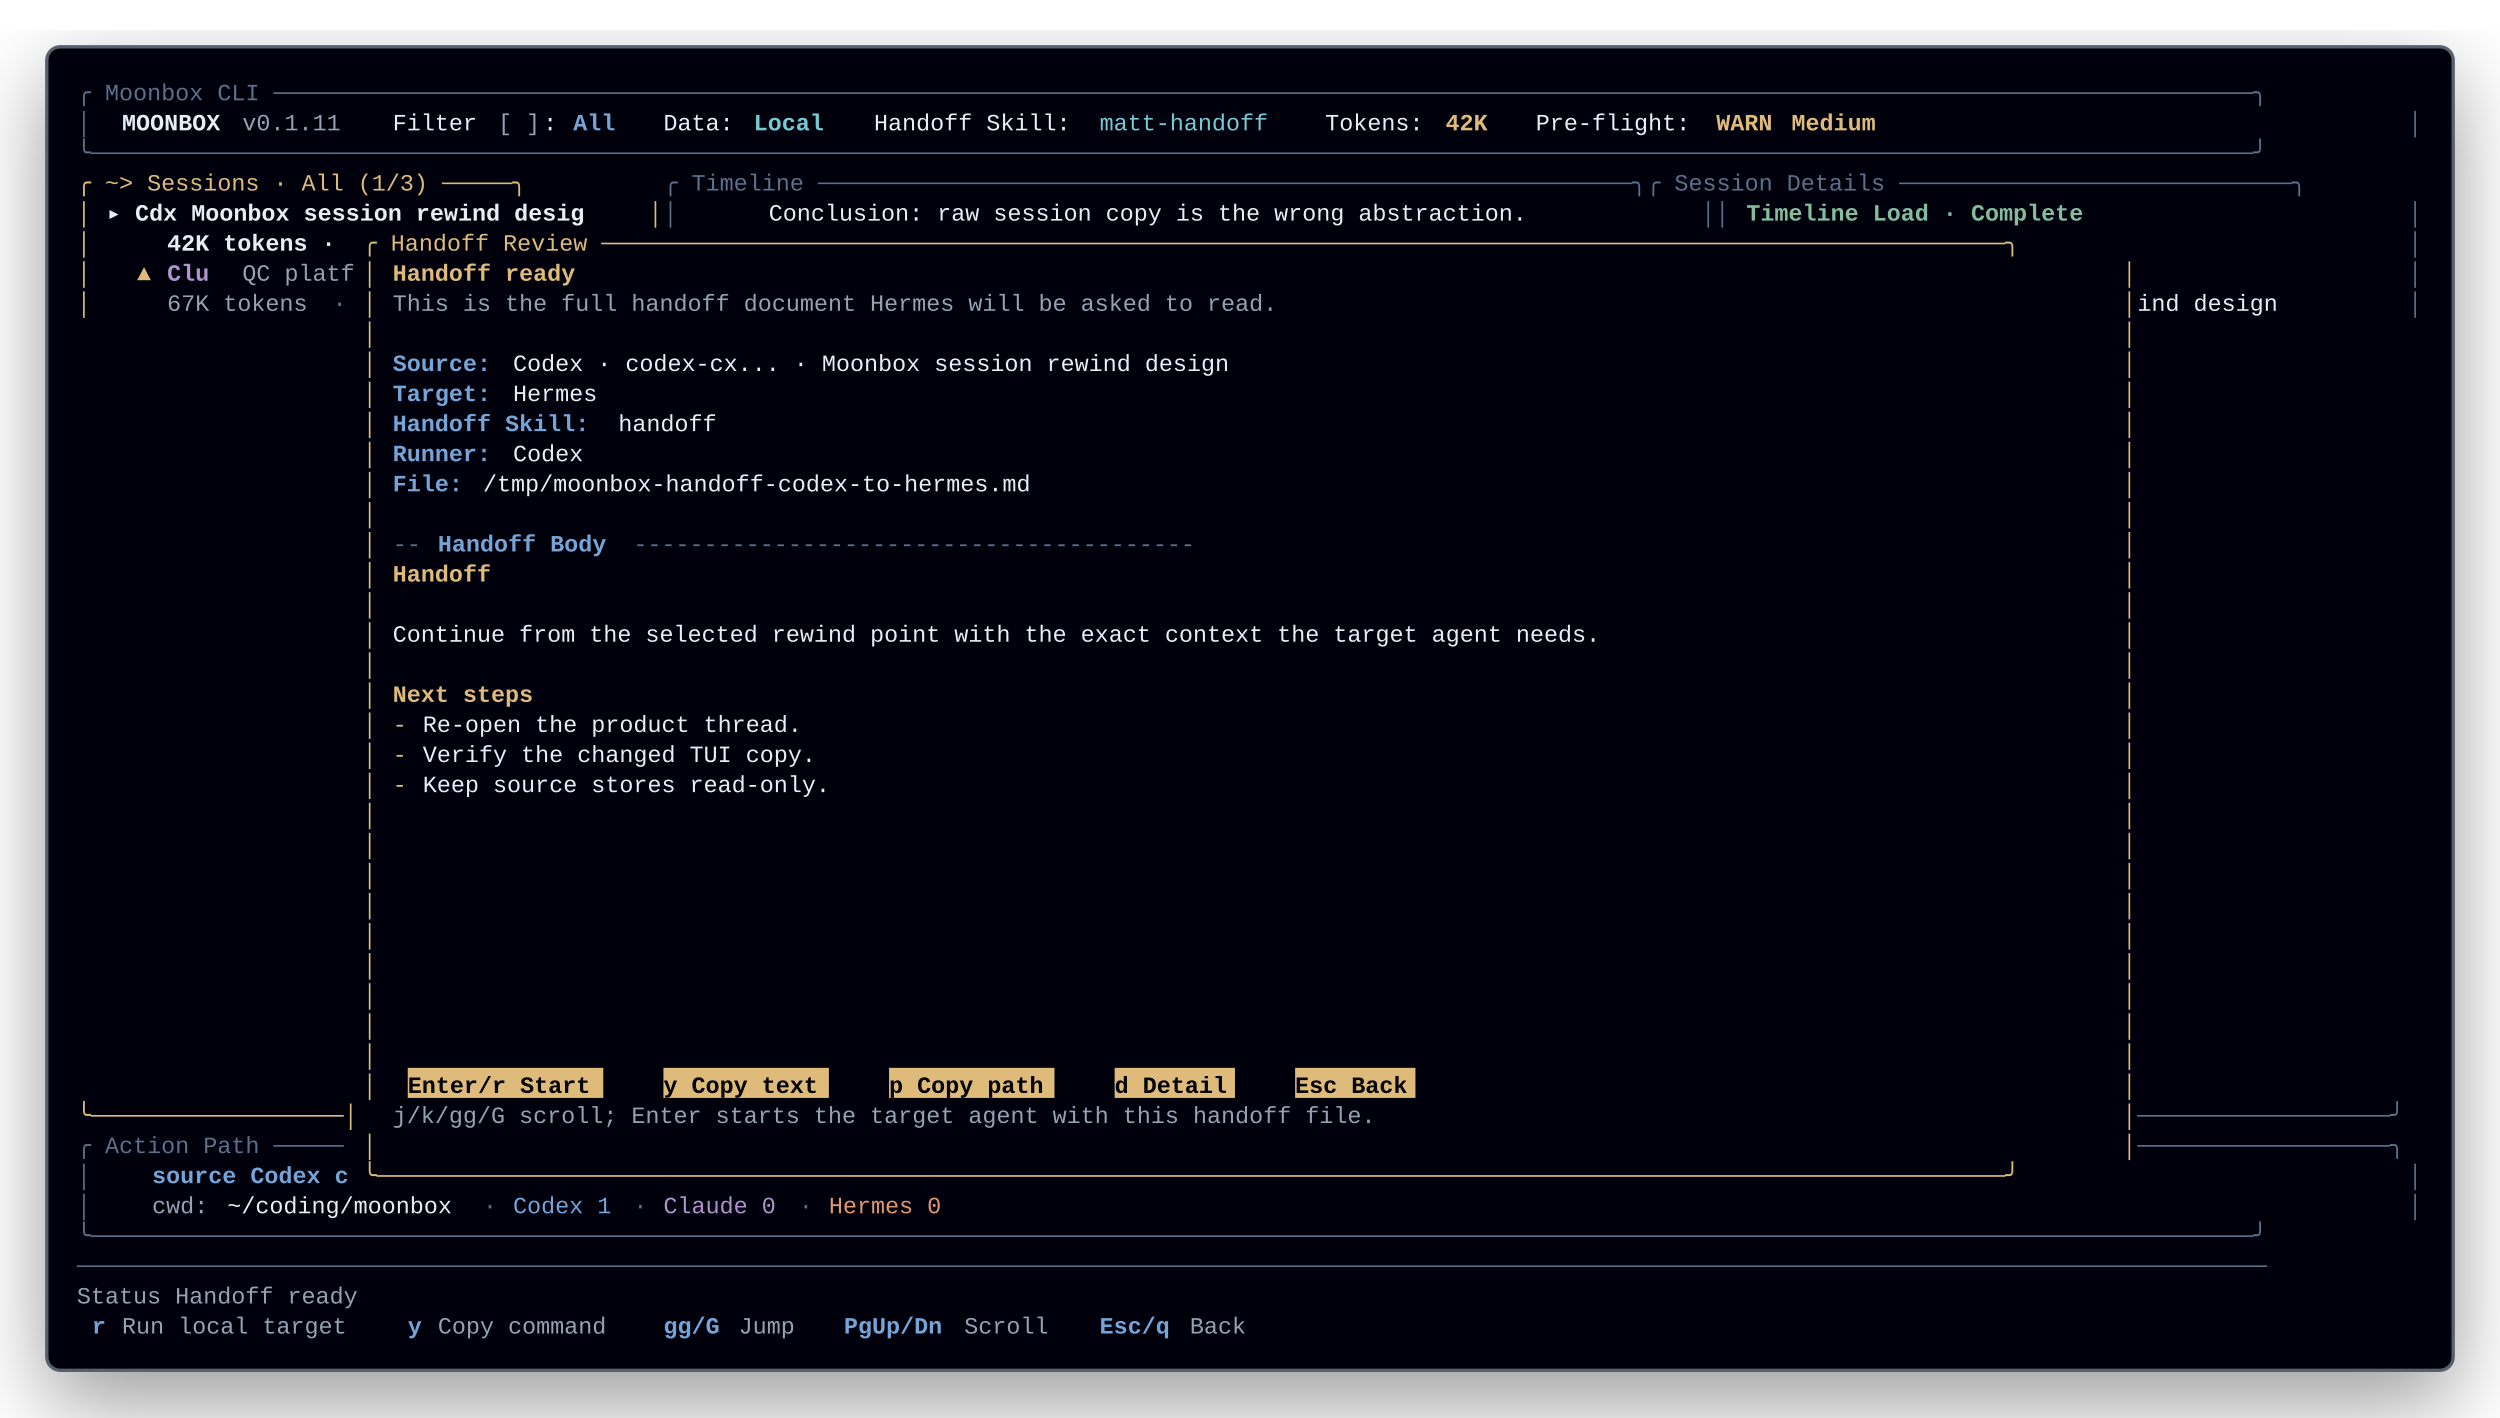
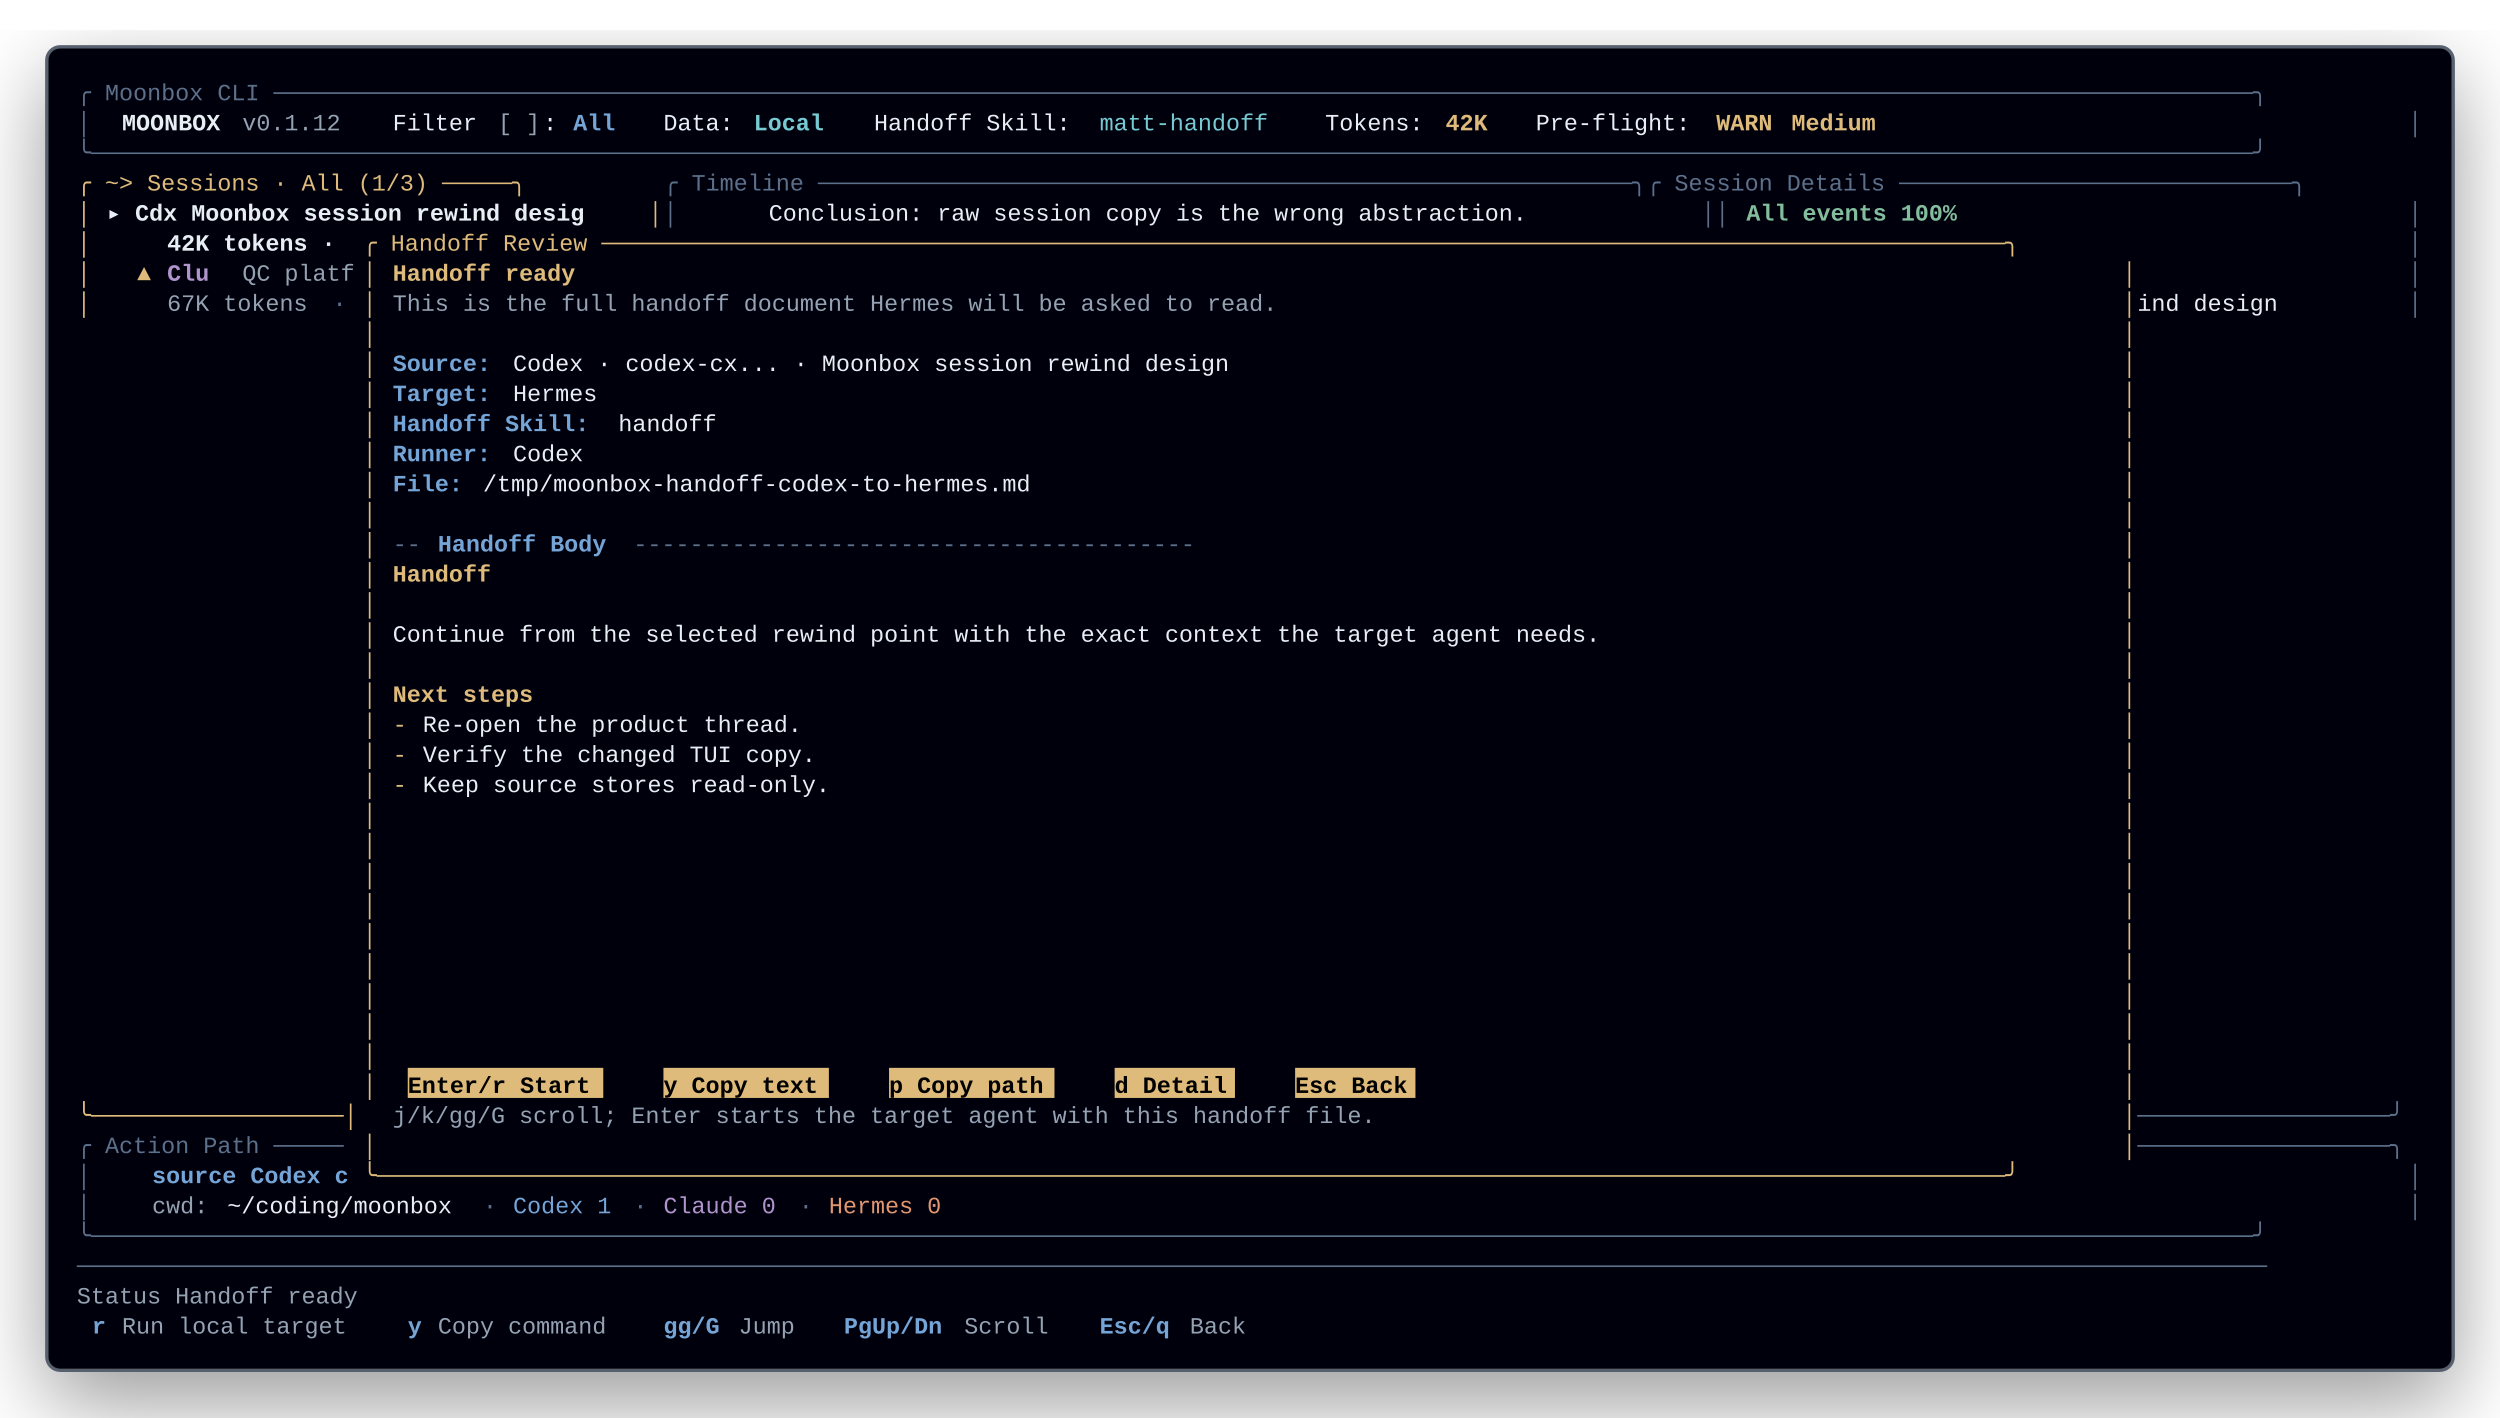
<svg xmlns="http://www.w3.org/2000/svg" width="1496" height="848" viewBox="0 0 1496 848" role="img" aria-labelledby="title desc">
  <defs>
    <filter id="shadow" x="-10%" y="-10%" width="120%" height="120%">
      <feDropShadow dx="0" dy="18" stdDeviation="26" flood-color="#000000" flood-opacity="0.40" />
    </filter>
    <style>
      .mono { font-family: ui-monospace, SFMono-Regular, Menlo, Monaco, Consolas, "Liberation Mono", monospace; white-space: pre; }
    </style>
  </defs>
  <rect x="28" y="28" width="1440" height="792" rx="8" fill="#050607" stroke="#58616f" stroke-width="2" filter="url(#shadow)" />
  <text x="46" y="60" class="mono" font-size="14" font-weight="500" fill="#5c708a">╭ Moonbox CLI ─────────────────────────────────────────────────────────────────────────────────────────────────────────────────────────────────────────────╮</text>
  <text x="46" y="78" class="mono" font-size="14" font-weight="500" fill="#5c708a">│</text>
  <text x="73" y="78" class="mono" font-size="14" font-weight="800" fill="#e8eff4">MOONBOX</text>
-   <text x="145" y="78" class="mono" font-size="14" font-weight="500" fill="#94a2b2">v0.1.11</text>
+   <text x="145" y="78" class="mono" font-size="14" font-weight="500" fill="#94a2b2">v0.1.12</text>
  <text x="235" y="78" class="mono" font-size="14" font-weight="500" fill="#e8eff4">Filter</text>
  <text x="298" y="78" class="mono" font-size="14" font-weight="500" fill="#94a2b2">[ ]</text>
  <text x="325" y="78" class="mono" font-size="14" font-weight="500" fill="#e8eff4">:</text>
  <text x="343" y="78" class="mono" font-size="14" font-weight="800" fill="#74a5d6">All</text>
  <text x="397" y="78" class="mono" font-size="14" font-weight="500" fill="#e8eff4">Data:</text>
  <text x="451" y="78" class="mono" font-size="14" font-weight="800" fill="#76cbd3">Local</text>
  <text x="523" y="78" class="mono" font-size="14" font-weight="500" fill="#e8eff4">Handoff Skill:</text>
  <text x="658" y="78" class="mono" font-size="14" font-weight="500" fill="#76cbd3">matt-handoff</text>
  <text x="793" y="78" class="mono" font-size="14" font-weight="500" fill="#e8eff4">Tokens:</text>
  <text x="865" y="78" class="mono" font-size="14" font-weight="800" fill="#debb7a">42K</text>
  <text x="919" y="78" class="mono" font-size="14" font-weight="500" fill="#e8eff4">Pre-flight:</text>
  <text x="1027" y="78" class="mono" font-size="14" font-weight="800" fill="#debb7a">WARN</text>
  <text x="1072" y="78" class="mono" font-size="14" font-weight="800" fill="#debb7a">Medium</text>
  <text x="1441" y="78" class="mono" font-size="14" font-weight="500" fill="#5c708a">│</text>
  <text x="46" y="96" class="mono" font-size="14" font-weight="500" fill="#5c708a">╰──────────────────────────────────────────────────────────────────────────────────────────────────────────────────────────────────────────────────────────╯</text>
  <text x="46" y="114" class="mono" font-size="14" font-weight="500" fill="#debb7a">╭ ~&gt; Sessions · All (1/3)        ─────╮</text>
  <text x="397" y="114" class="mono" font-size="14" font-weight="500" fill="#5c708a">╭ Timeline ──────────────────────────────────────────────────────────╮╭ Session Details ────────────────────────────╮</text>
  <text x="46" y="132" class="mono" font-size="14" font-weight="500" fill="#debb7a">│</text>
  <text x="64" y="132" class="mono" font-size="14" font-weight="800" fill="#e8eff4">▸ Cdx  Moonbox session rewind desig</text>
  <text x="388" y="132" class="mono" font-size="14" font-weight="500" fill="#debb7a">│</text>
  <text x="397" y="132" class="mono" font-size="14" font-weight="500" fill="#5c708a">│</text>
  <text x="460" y="132" class="mono" font-size="14" font-weight="500" fill="#e8eff4">Conclusion: raw session copy is the wrong abstraction.</text>
  <text x="1018" y="132" class="mono" font-size="14" font-weight="500" fill="#5c708a">││</text>
-   <text x="1045" y="132" class="mono" font-size="14" font-weight="800" fill="#82be9d">Timeline Load · Complete</text>
+   <text x="1045" y="132" class="mono" font-size="14" font-weight="800" fill="#82be9d">All events 100%</text>
  <text x="1441" y="132" class="mono" font-size="14" font-weight="500" fill="#5c708a">│</text>
  <text x="46" y="150" class="mono" font-size="14" font-weight="500" fill="#debb7a">│</text>
  <text x="100" y="150" class="mono" font-size="14" font-weight="800" fill="#e8eff4">42K tokens ·</text>
  <text x="217" y="150" class="mono" font-size="14" font-weight="500" fill="#debb7a">╭ Handoff Review ────────────────────────────────────────────────────────────────────────────────────────────────────╮</text>
  <text x="1441" y="150" class="mono" font-size="14" font-weight="500" fill="#5c708a">│</text>
  <text x="46" y="168" class="mono" font-size="14" font-weight="500" fill="#debb7a">│</text>
  <text x="82" y="168" class="mono" font-size="14" font-weight="500" fill="#debb7a">▲</text>
  <text x="100" y="168" class="mono" font-size="14" font-weight="800" fill="#b094cb">Clu</text>
  <text x="145" y="168" class="mono" font-size="14" font-weight="500" fill="#94a2b2">QC platf</text>
  <text x="217" y="168" class="mono" font-size="14" font-weight="500" fill="#debb7a">│</text>
  <text x="235" y="168" class="mono" font-size="14" font-weight="800" fill="#debb7a">Handoff ready</text>
  <text x="1270" y="168" class="mono" font-size="14" font-weight="500" fill="#debb7a">│</text>
  <text x="1441" y="168" class="mono" font-size="14" font-weight="500" fill="#5c708a">│</text>
  <text x="46" y="186" class="mono" font-size="14" font-weight="500" fill="#debb7a">│</text>
  <text x="100" y="186" class="mono" font-size="14" font-weight="500" fill="#94a2b2">67K tokens</text>
  <text x="199" y="186" class="mono" font-size="14" font-weight="500" fill="#5c708a">·</text>
  <text x="217" y="186" class="mono" font-size="14" font-weight="500" fill="#debb7a">│</text>
  <text x="235" y="186" class="mono" font-size="14" font-weight="500" fill="#94a2b2">This is the full handoff document Hermes will be asked to read.</text>
  <text x="1270" y="186" class="mono" font-size="14" font-weight="500" fill="#debb7a">│</text>
  <text x="1279" y="186" class="mono" font-size="14" font-weight="500" fill="#e8eff4">ind design</text>
  <text x="1441" y="186" class="mono" font-size="14" font-weight="500" fill="#5c708a">│</text>
  <text x="217" y="204" class="mono" font-size="14" font-weight="500" fill="#debb7a">│</text>
  <text x="1270" y="204" class="mono" font-size="14" font-weight="500" fill="#debb7a">│</text>
  <text x="217" y="222" class="mono" font-size="14" font-weight="500" fill="#debb7a">│</text>
  <text x="235" y="222" class="mono" font-size="14" font-weight="800" fill="#74a5d6">Source:</text>
  <text x="307" y="222" class="mono" font-size="14" font-weight="500" fill="#e8eff4">Codex · codex-cx... · Moonbox session rewind design</text>
  <text x="1270" y="222" class="mono" font-size="14" font-weight="500" fill="#debb7a">│</text>
  <text x="217" y="240" class="mono" font-size="14" font-weight="500" fill="#debb7a">│</text>
  <text x="235" y="240" class="mono" font-size="14" font-weight="800" fill="#74a5d6">Target:</text>
  <text x="307" y="240" class="mono" font-size="14" font-weight="500" fill="#e8eff4">Hermes</text>
  <text x="1270" y="240" class="mono" font-size="14" font-weight="500" fill="#debb7a">│</text>
  <text x="217" y="258" class="mono" font-size="14" font-weight="500" fill="#debb7a">│</text>
  <text x="235" y="258" class="mono" font-size="14" font-weight="800" fill="#74a5d6">Handoff Skill:</text>
  <text x="370" y="258" class="mono" font-size="14" font-weight="500" fill="#e8eff4">handoff</text>
  <text x="1270" y="258" class="mono" font-size="14" font-weight="500" fill="#debb7a">│</text>
  <text x="217" y="276" class="mono" font-size="14" font-weight="500" fill="#debb7a">│</text>
  <text x="235" y="276" class="mono" font-size="14" font-weight="800" fill="#74a5d6">Runner:</text>
  <text x="307" y="276" class="mono" font-size="14" font-weight="500" fill="#e8eff4">Codex</text>
  <text x="1270" y="276" class="mono" font-size="14" font-weight="500" fill="#debb7a">│</text>
  <text x="217" y="294" class="mono" font-size="14" font-weight="500" fill="#debb7a">│</text>
  <text x="235" y="294" class="mono" font-size="14" font-weight="800" fill="#74a5d6">File:</text>
  <text x="289" y="294" class="mono" font-size="14" font-weight="500" fill="#e8eff4">/tmp/moonbox-handoff-codex-to-hermes.md</text>
  <text x="1270" y="294" class="mono" font-size="14" font-weight="500" fill="#debb7a">│</text>
  <text x="217" y="312" class="mono" font-size="14" font-weight="500" fill="#debb7a">│</text>
  <text x="1270" y="312" class="mono" font-size="14" font-weight="500" fill="#debb7a">│</text>
  <text x="217" y="330" class="mono" font-size="14" font-weight="500" fill="#debb7a">│</text>
  <text x="235" y="330" class="mono" font-size="14" font-weight="500" fill="#5c708a">--</text>
  <text x="262" y="330" class="mono" font-size="14" font-weight="800" fill="#74a5d6">Handoff Body</text>
  <text x="379" y="330" class="mono" font-size="14" font-weight="500" fill="#5c708a">----------------------------------------</text>
  <text x="1270" y="330" class="mono" font-size="14" font-weight="500" fill="#debb7a">│</text>
  <text x="217" y="348" class="mono" font-size="14" font-weight="500" fill="#debb7a">│</text>
  <text x="235" y="348" class="mono" font-size="14" font-weight="800" fill="#debb7a">Handoff</text>
  <text x="1270" y="348" class="mono" font-size="14" font-weight="500" fill="#debb7a">│</text>
  <text x="217" y="366" class="mono" font-size="14" font-weight="500" fill="#debb7a">│</text>
  <text x="1270" y="366" class="mono" font-size="14" font-weight="500" fill="#debb7a">│</text>
  <text x="217" y="384" class="mono" font-size="14" font-weight="500" fill="#debb7a">│</text>
  <text x="235" y="384" class="mono" font-size="14" font-weight="500" fill="#e8eff4">Continue from the selected rewind point with the exact context the target agent needs.</text>
  <text x="1270" y="384" class="mono" font-size="14" font-weight="500" fill="#debb7a">│</text>
  <text x="217" y="402" class="mono" font-size="14" font-weight="500" fill="#debb7a">│</text>
  <text x="1270" y="402" class="mono" font-size="14" font-weight="500" fill="#debb7a">│</text>
  <text x="217" y="420" class="mono" font-size="14" font-weight="500" fill="#debb7a">│</text>
  <text x="235" y="420" class="mono" font-size="14" font-weight="800" fill="#debb7a">Next steps</text>
  <text x="1270" y="420" class="mono" font-size="14" font-weight="500" fill="#debb7a">│</text>
  <text x="217" y="438" class="mono" font-size="14" font-weight="500" fill="#debb7a">│</text>
  <text x="235" y="438" class="mono" font-size="14" font-weight="500" fill="#debb7a">-</text>
  <text x="253" y="438" class="mono" font-size="14" font-weight="500" fill="#e8eff4">Re-open the product thread.</text>
  <text x="1270" y="438" class="mono" font-size="14" font-weight="500" fill="#debb7a">│</text>
  <text x="217" y="456" class="mono" font-size="14" font-weight="500" fill="#debb7a">│</text>
  <text x="235" y="456" class="mono" font-size="14" font-weight="500" fill="#debb7a">-</text>
  <text x="253" y="456" class="mono" font-size="14" font-weight="500" fill="#e8eff4">Verify the changed TUI copy.</text>
  <text x="1270" y="456" class="mono" font-size="14" font-weight="500" fill="#debb7a">│</text>
  <text x="217" y="474" class="mono" font-size="14" font-weight="500" fill="#debb7a">│</text>
  <text x="235" y="474" class="mono" font-size="14" font-weight="500" fill="#debb7a">-</text>
  <text x="253" y="474" class="mono" font-size="14" font-weight="500" fill="#e8eff4">Keep source stores read-only.</text>
  <text x="1270" y="474" class="mono" font-size="14" font-weight="500" fill="#debb7a">│</text>
  <text x="217" y="492" class="mono" font-size="14" font-weight="500" fill="#debb7a">│</text>
  <text x="1270" y="492" class="mono" font-size="14" font-weight="500" fill="#debb7a">│</text>
  <text x="217" y="510" class="mono" font-size="14" font-weight="500" fill="#debb7a">│</text>
  <text x="1270" y="510" class="mono" font-size="14" font-weight="500" fill="#debb7a">│</text>
  <text x="217" y="528" class="mono" font-size="14" font-weight="500" fill="#debb7a">│</text>
  <text x="1270" y="528" class="mono" font-size="14" font-weight="500" fill="#debb7a">│</text>
  <text x="217" y="546" class="mono" font-size="14" font-weight="500" fill="#debb7a">│</text>
  <text x="1270" y="546" class="mono" font-size="14" font-weight="500" fill="#debb7a">│</text>
  <text x="217" y="564" class="mono" font-size="14" font-weight="500" fill="#debb7a">│</text>
  <text x="1270" y="564" class="mono" font-size="14" font-weight="500" fill="#debb7a">│</text>
  <text x="217" y="582" class="mono" font-size="14" font-weight="500" fill="#debb7a">│</text>
  <text x="1270" y="582" class="mono" font-size="14" font-weight="500" fill="#debb7a">│</text>
  <text x="217" y="600" class="mono" font-size="14" font-weight="500" fill="#debb7a">│</text>
  <text x="1270" y="600" class="mono" font-size="14" font-weight="500" fill="#debb7a">│</text>
  <text x="217" y="618" class="mono" font-size="14" font-weight="500" fill="#debb7a">│</text>
  <text x="1270" y="618" class="mono" font-size="14" font-weight="500" fill="#debb7a">│</text>
  <text x="217" y="636" class="mono" font-size="14" font-weight="500" fill="#debb7a">│</text>
  <text x="1270" y="636" class="mono" font-size="14" font-weight="500" fill="#debb7a">│</text>
  <text x="217" y="654" class="mono" font-size="14" font-weight="500" fill="#debb7a">│</text>
  <rect x="244" y="639" width="117" height="18" fill="#debb7a" />
  <text x="244" y="654" class="mono" font-size="14" font-weight="800" fill="#000000">Enter/r Start</text>
  <rect x="397" y="639" width="99" height="18" fill="#debb7a" />
  <text x="397" y="654" class="mono" font-size="14" font-weight="800" fill="#000000">y Copy text</text>
  <rect x="532" y="639" width="99" height="18" fill="#debb7a" />
  <text x="532" y="654" class="mono" font-size="14" font-weight="800" fill="#000000">p Copy path</text>
  <rect x="667" y="639" width="72" height="18" fill="#debb7a" />
  <text x="667" y="654" class="mono" font-size="14" font-weight="800" fill="#000000">d Detail</text>
  <rect x="775" y="639" width="72" height="18" fill="#debb7a" />
  <text x="775" y="654" class="mono" font-size="14" font-weight="800" fill="#000000">Esc Back</text>
  <text x="1270" y="654" class="mono" font-size="14" font-weight="500" fill="#debb7a">│</text>
  <text x="46" y="672" class="mono" font-size="14" font-weight="500" fill="#debb7a">╰──────────────────│</text>
  <text x="235" y="672" class="mono" font-size="14" font-weight="500" fill="#94a2b2">j/k/gg/G scroll; Enter starts the target agent with this handoff file.</text>
  <text x="1270" y="672" class="mono" font-size="14" font-weight="500" fill="#debb7a">│</text>
  <text x="1279" y="672" class="mono" font-size="14" font-weight="500" fill="#5c708a">──────────────────╯</text>
  <text x="46" y="690" class="mono" font-size="14" font-weight="500" fill="#5c708a">╭ Action Path ─────</text>
  <text x="217" y="690" class="mono" font-size="14" font-weight="500" fill="#debb7a">│</text>
  <text x="1270" y="690" class="mono" font-size="14" font-weight="500" fill="#debb7a">│</text>
  <text x="1279" y="690" class="mono" font-size="14" font-weight="500" fill="#5c708a">──────────────────╮</text>
  <text x="46" y="708" class="mono" font-size="14" font-weight="500" fill="#5c708a">│</text>
  <text x="91" y="708" class="mono" font-size="14" font-weight="800" fill="#74a5d6">source Codex c</text>
  <text x="217" y="708" class="mono" font-size="14" font-weight="500" fill="#debb7a">╰────────────────────────────────────────────────────────────────────────────────────────────────────────────────────╯</text>
  <text x="1441" y="708" class="mono" font-size="14" font-weight="500" fill="#5c708a">│</text>
  <text x="46" y="726" class="mono" font-size="14" font-weight="500" fill="#5c708a">│</text>
  <text x="91" y="726" class="mono" font-size="14" font-weight="500" fill="#94a2b2">cwd:</text>
  <text x="136" y="726" class="mono" font-size="14" font-weight="500" fill="#e8eff4">~/coding/moonbox</text>
  <text x="289" y="726" class="mono" font-size="14" font-weight="500" fill="#5c708a">·</text>
  <text x="307" y="726" class="mono" font-size="14" font-weight="500" fill="#74a5d6">Codex 1</text>
  <text x="379" y="726" class="mono" font-size="14" font-weight="500" fill="#5c708a">·</text>
  <text x="397" y="726" class="mono" font-size="14" font-weight="500" fill="#b094cb">Claude 0</text>
  <text x="478" y="726" class="mono" font-size="14" font-weight="500" fill="#5c708a">·</text>
  <text x="496" y="726" class="mono" font-size="14" font-weight="500" fill="#e2976f">Hermes 0</text>
  <text x="1441" y="726" class="mono" font-size="14" font-weight="500" fill="#5c708a">│</text>
  <text x="46" y="744" class="mono" font-size="14" font-weight="500" fill="#5c708a">╰──────────────────────────────────────────────────────────────────────────────────────────────────────────────────────────────────────────────────────────╯</text>
  <text x="46" y="762" class="mono" font-size="14" font-weight="500" fill="#5c708a">────────────────────────────────────────────────────────────────────────────────────────────────────────────────────────────────────────────────────────────</text>
  <text x="46" y="780" class="mono" font-size="14" font-weight="500" fill="#94a2b2">Status Handoff ready</text>
  <text x="55" y="798" class="mono" font-size="14" font-weight="800" fill="#74a5d6">r</text>
  <text x="73" y="798" class="mono" font-size="14" font-weight="500" fill="#94a2b2">Run local target</text>
  <text x="244" y="798" class="mono" font-size="14" font-weight="800" fill="#74a5d6">y</text>
  <text x="262" y="798" class="mono" font-size="14" font-weight="500" fill="#94a2b2">Copy command</text>
  <text x="397" y="798" class="mono" font-size="14" font-weight="800" fill="#74a5d6">gg/G</text>
  <text x="442" y="798" class="mono" font-size="14" font-weight="500" fill="#94a2b2">Jump</text>
  <text x="505" y="798" class="mono" font-size="14" font-weight="800" fill="#74a5d6">PgUp/Dn</text>
  <text x="577" y="798" class="mono" font-size="14" font-weight="500" fill="#94a2b2">Scroll</text>
  <text x="658" y="798" class="mono" font-size="14" font-weight="800" fill="#74a5d6">Esc/q</text>
  <text x="712" y="798" class="mono" font-size="14" font-weight="500" fill="#94a2b2">Back</text>
</svg>
